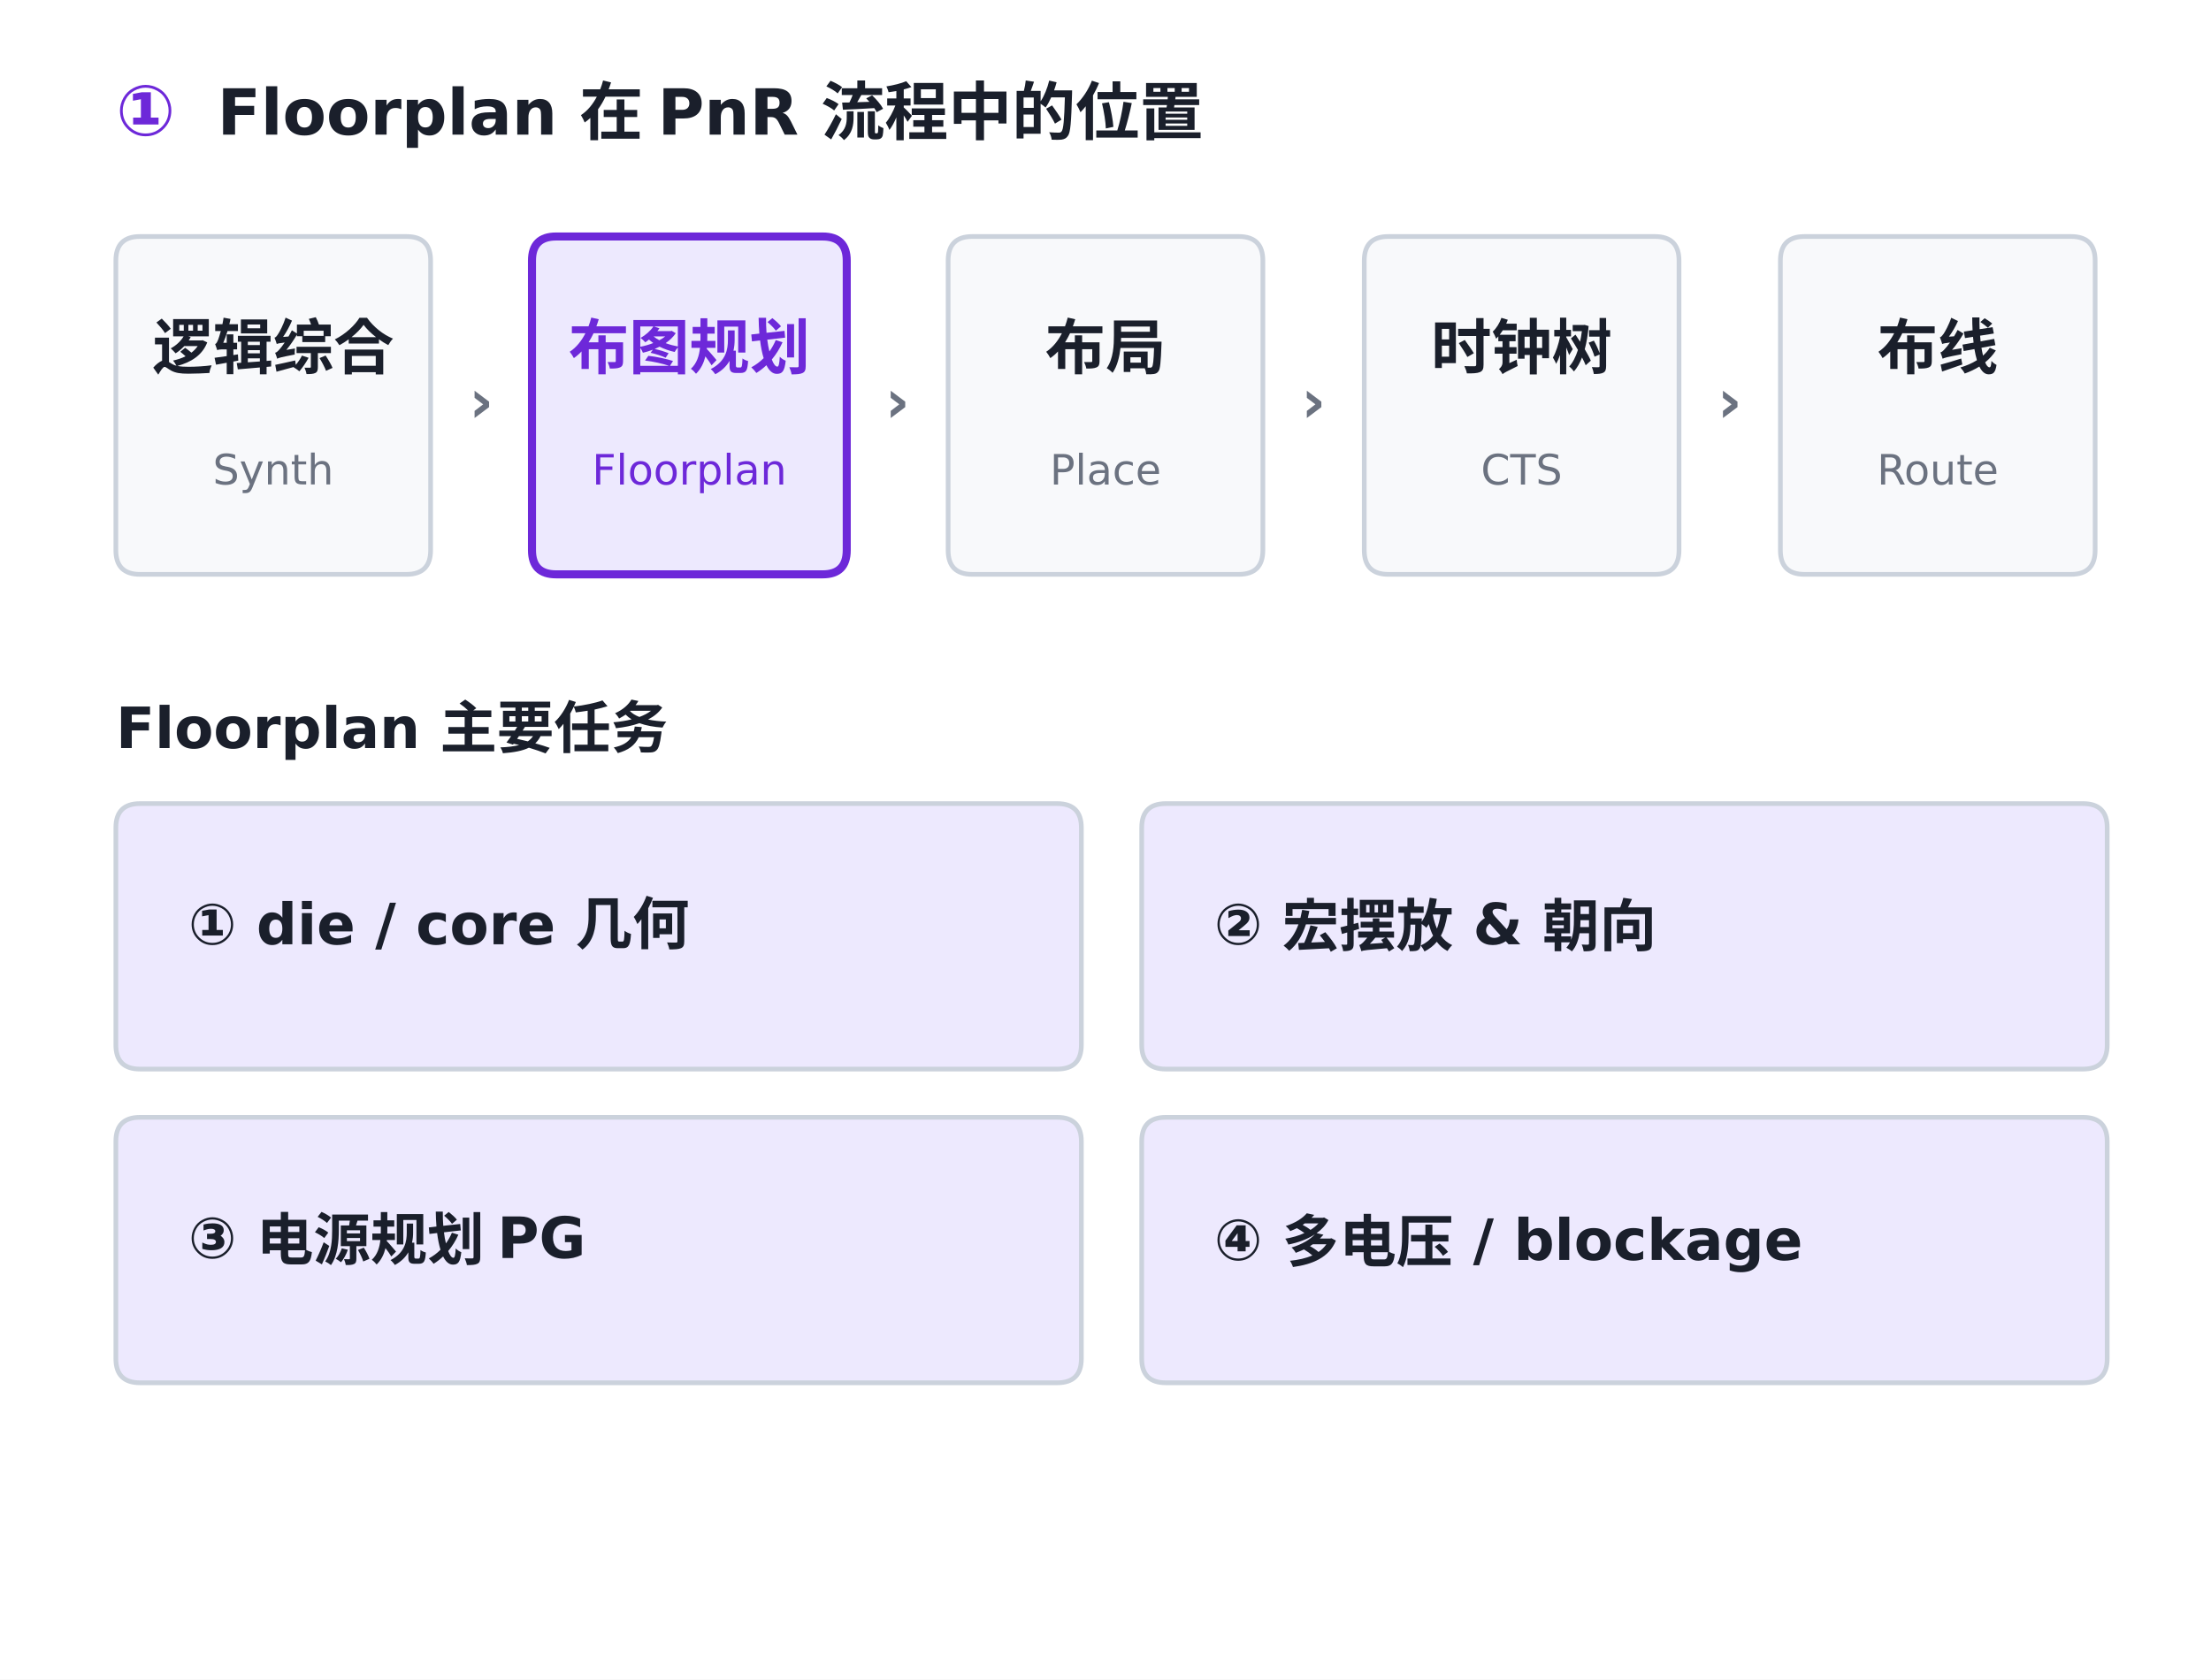
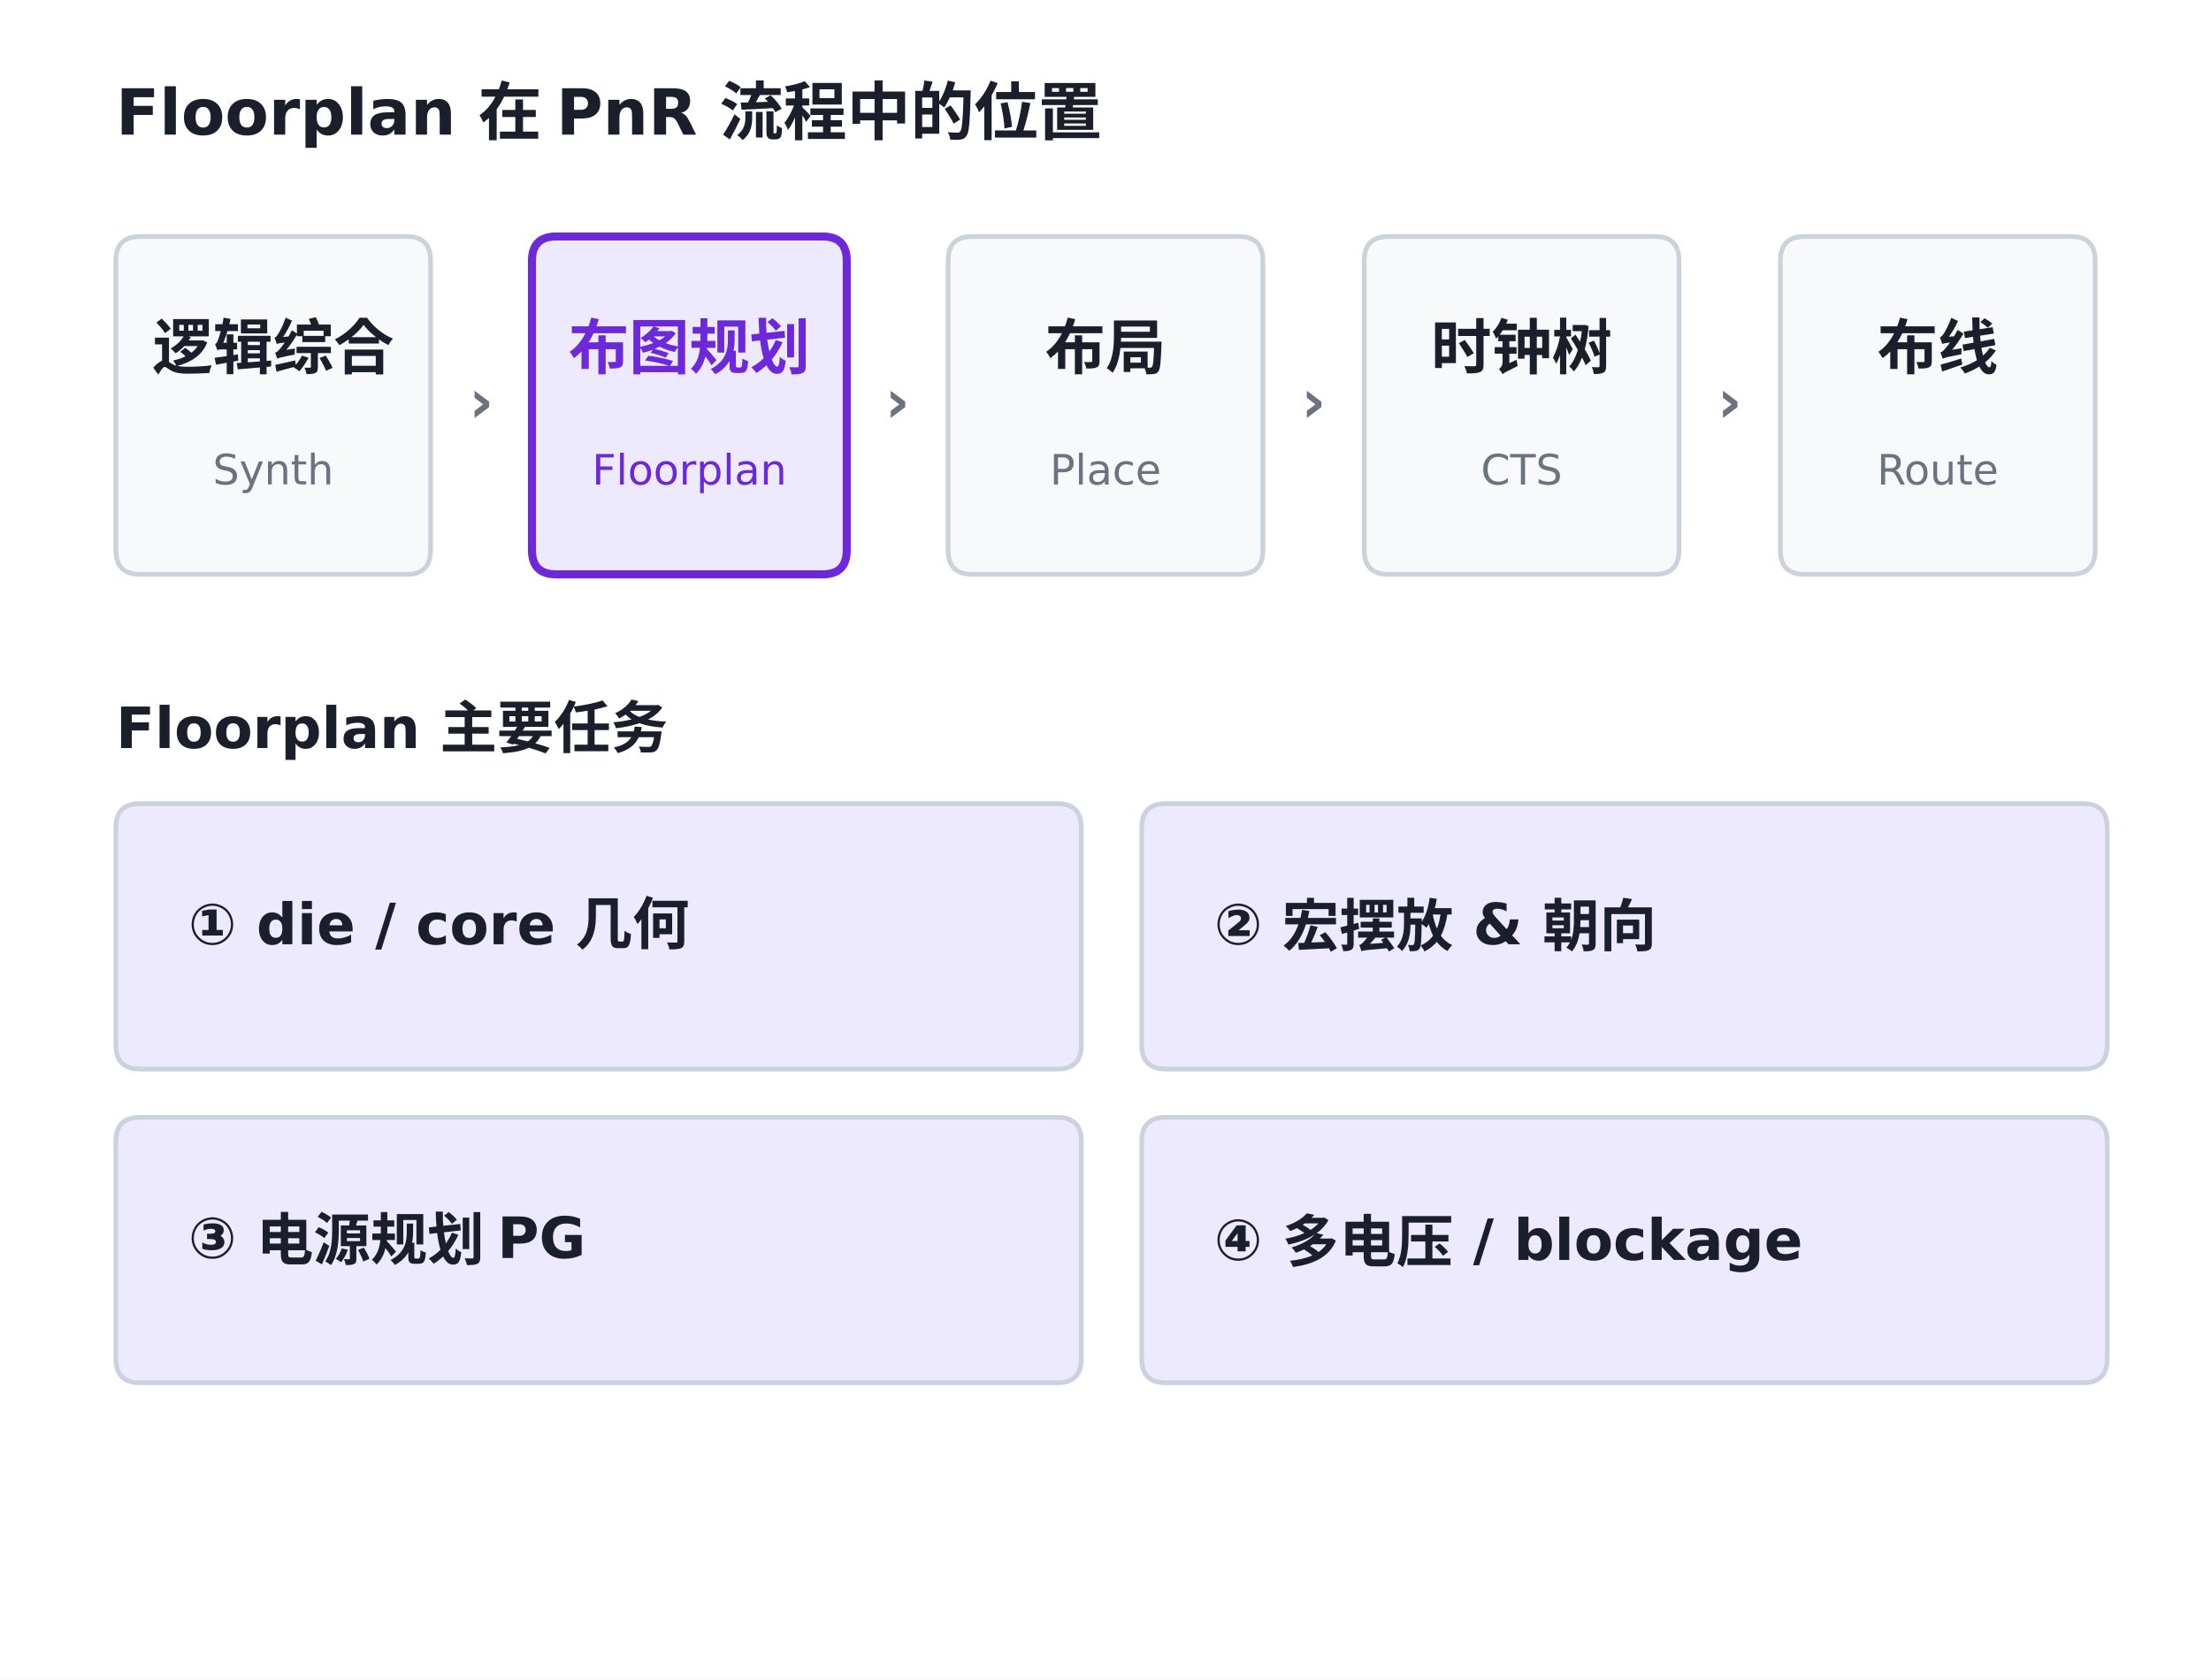
<svg xmlns="http://www.w3.org/2000/svg" width="659.52pt" height="501.12pt" viewBox="0 0 659.52 501.12" version="1.1">
  <defs>
    <style type="text/css">*{stroke-linejoin: round; stroke-linecap: butt}</style>
  </defs>
  <g id="figure_1">
    <g id="patch_1">
      <path d="M 0 501.12  L 659.52 501.12  L 659.52 0  L 0 0  z " style="fill: #ffffff" />
    </g>
    <g id="axes_1">
      <g id="patch_2">
-         <path d="M 5.76 495.36  L 653.76 495.36  L 653.76 5.76  L 5.76 5.76  z " clip-path="url(#p5410a1eae1)" style="fill: #ffffff" />
+         <path d="M 5.76 495.36  L 653.76 495.36  L 653.76 5.76  L 5.76 5.76  z " clip-path="url(#p736bfae5f3)" style="fill: #ffffff" />
      </g>
      <g id="patch_3">
-         <path d="M 41.76 171.36  L 121.248 171.36  Q 128.448 171.36 128.448 164.16  L 128.448 77.76  Q 128.448 70.56 121.248 70.56  L 41.76 70.56  Q 34.56 70.56 34.56 77.76  L 34.56 164.16  Q 34.56 171.36 41.76 171.36  z " clip-path="url(#p5410a1eae1)" style="fill: #f8f9fb; stroke: #cbd2dc; stroke-width: 1.4; stroke-linejoin: miter" />
+         <path d="M 41.76 171.36  L 121.248 171.36  Q 128.448 171.36 128.448 164.16  L 128.448 77.76  Q 128.448 70.56 121.248 70.56  L 41.76 70.56  Q 34.56 70.56 34.56 77.76  L 34.56 164.16  Q 34.56 171.36 41.76 171.36  z " clip-path="url(#p736bfae5f3)" style="fill: #f8f9fb; stroke: #cbd2dc; stroke-width: 1.4; stroke-linejoin: miter" />
      </g>
      <g id="patch_4">
-         <path d="M 165.888 171.36  L 245.376 171.36  Q 252.576 171.36 252.576 164.16  L 252.576 77.76  Q 252.576 70.56 245.376 70.56  L 165.888 70.56  Q 158.688 70.56 158.688 77.76  L 158.688 164.16  Q 158.688 171.36 165.888 171.36  z " clip-path="url(#p5410a1eae1)" style="fill: #ede9fe; stroke: #6d28d9; stroke-width: 2.4; stroke-linejoin: miter" />
+         <path d="M 165.888 171.36  L 245.376 171.36  Q 252.576 171.36 252.576 164.16  L 252.576 77.76  Q 252.576 70.56 245.376 70.56  L 165.888 70.56  Q 158.688 70.56 158.688 77.76  L 158.688 164.16  Q 158.688 171.36 165.888 171.36  z " clip-path="url(#p736bfae5f3)" style="fill: #ede9fe; stroke: #6d28d9; stroke-width: 2.4; stroke-linejoin: miter" />
      </g>
      <g id="patch_5">
-         <path d="M 290.016 171.36  L 369.504 171.36  Q 376.704 171.36 376.704 164.16  L 376.704 77.76  Q 376.704 70.56 369.504 70.56  L 290.016 70.56  Q 282.816 70.56 282.816 77.76  L 282.816 164.16  Q 282.816 171.36 290.016 171.36  z " clip-path="url(#p5410a1eae1)" style="fill: #f8f9fb; stroke: #cbd2dc; stroke-width: 1.4; stroke-linejoin: miter" />
+         <path d="M 290.016 171.36  L 369.504 171.36  Q 376.704 171.36 376.704 164.16  L 376.704 77.76  Q 376.704 70.56 369.504 70.56  L 290.016 70.56  Q 282.816 70.56 282.816 77.76  L 282.816 164.16  Q 282.816 171.36 290.016 171.36  z " clip-path="url(#p736bfae5f3)" style="fill: #f8f9fb; stroke: #cbd2dc; stroke-width: 1.4; stroke-linejoin: miter" />
      </g>
      <g id="patch_6">
-         <path d="M 414.144 171.36  L 493.632 171.36  Q 500.832 171.36 500.832 164.16  L 500.832 77.76  Q 500.832 70.56 493.632 70.56  L 414.144 70.56  Q 406.944 70.56 406.944 77.76  L 406.944 164.16  Q 406.944 171.36 414.144 171.36  z " clip-path="url(#p5410a1eae1)" style="fill: #f8f9fb; stroke: #cbd2dc; stroke-width: 1.4; stroke-linejoin: miter" />
+         <path d="M 414.144 171.36  L 493.632 171.36  Q 500.832 171.36 500.832 164.16  L 500.832 77.76  Q 500.832 70.56 493.632 70.56  L 414.144 70.56  Q 406.944 70.56 406.944 77.76  L 406.944 164.16  Q 406.944 171.36 414.144 171.36  z " clip-path="url(#p736bfae5f3)" style="fill: #f8f9fb; stroke: #cbd2dc; stroke-width: 1.4; stroke-linejoin: miter" />
      </g>
      <g id="patch_7">
-         <path d="M 538.272 171.36  L 617.76 171.36  Q 624.96 171.36 624.96 164.16  L 624.96 77.76  Q 624.96 70.56 617.76 70.56  L 538.272 70.56  Q 531.072 70.56 531.072 77.76  L 531.072 164.16  Q 531.072 171.36 538.272 171.36  z " clip-path="url(#p5410a1eae1)" style="fill: #f8f9fb; stroke: #cbd2dc; stroke-width: 1.4; stroke-linejoin: miter" />
+         <path d="M 538.272 171.36  L 617.76 171.36  Q 624.96 171.36 624.96 164.16  L 624.96 77.76  Q 624.96 70.56 617.76 70.56  L 538.272 70.56  Q 531.072 70.56 531.072 77.76  L 531.072 164.16  Q 531.072 171.36 538.272 171.36  z " clip-path="url(#p736bfae5f3)" style="fill: #f8f9fb; stroke: #cbd2dc; stroke-width: 1.4; stroke-linejoin: miter" />
      </g>
      <g id="patch_8">
-         <path d="M 41.76 318.96  L 315.36 318.96  Q 322.56 318.96 322.56 311.76  L 322.56 246.96  Q 322.56 239.76 315.36 239.76  L 41.76 239.76  Q 34.56 239.76 34.56 246.96  L 34.56 311.76  Q 34.56 318.96 41.76 318.96  z " clip-path="url(#p5410a1eae1)" style="fill: #ede9fe; stroke: #cbd2dc; stroke-width: 1.4; stroke-linejoin: miter" />
+         <path d="M 41.76 318.96  L 315.36 318.96  Q 322.56 318.96 322.56 311.76  L 322.56 246.96  Q 322.56 239.76 315.36 239.76  L 41.76 239.76  Q 34.56 239.76 34.56 246.96  L 34.56 311.76  Q 34.56 318.96 41.76 318.96  z " clip-path="url(#p736bfae5f3)" style="fill: #ede9fe; stroke: #cbd2dc; stroke-width: 1.4; stroke-linejoin: miter" />
      </g>
      <g id="patch_9">
-         <path d="M 347.76 318.96  L 621.36 318.96  Q 628.56 318.96 628.56 311.76  L 628.56 246.96  Q 628.56 239.76 621.36 239.76  L 347.76 239.76  Q 340.56 239.76 340.56 246.96  L 340.56 311.76  Q 340.56 318.96 347.76 318.96  z " clip-path="url(#p5410a1eae1)" style="fill: #ede9fe; stroke: #cbd2dc; stroke-width: 1.4; stroke-linejoin: miter" />
+         <path d="M 347.76 318.96  L 621.36 318.96  Q 628.56 318.96 628.56 311.76  L 628.56 246.96  Q 628.56 239.76 621.36 239.76  L 347.76 239.76  Q 340.56 239.76 340.56 246.96  L 340.56 311.76  Q 340.56 318.96 347.76 318.96  z " clip-path="url(#p736bfae5f3)" style="fill: #ede9fe; stroke: #cbd2dc; stroke-width: 1.4; stroke-linejoin: miter" />
      </g>
      <g id="patch_10">
-         <path d="M 41.76 412.56  L 315.36 412.56  Q 322.56 412.56 322.56 405.36  L 322.56 340.56  Q 322.56 333.36 315.36 333.36  L 41.76 333.36  Q 34.56 333.36 34.56 340.56  L 34.56 405.36  Q 34.56 412.56 41.76 412.56  z " clip-path="url(#p5410a1eae1)" style="fill: #ede9fe; stroke: #cbd2dc; stroke-width: 1.4; stroke-linejoin: miter" />
+         <path d="M 41.76 412.56  L 315.36 412.56  Q 322.56 412.56 322.56 405.36  L 322.56 340.56  Q 322.56 333.36 315.36 333.36  L 41.76 333.36  Q 34.56 333.36 34.56 340.56  L 34.56 405.36  Q 34.56 412.56 41.76 412.56  z " clip-path="url(#p736bfae5f3)" style="fill: #ede9fe; stroke: #cbd2dc; stroke-width: 1.4; stroke-linejoin: miter" />
      </g>
      <g id="patch_11">
-         <path d="M 347.76 412.56  L 621.36 412.56  Q 628.56 412.56 628.56 405.36  L 628.56 340.56  Q 628.56 333.36 621.36 333.36  L 347.76 333.36  Q 340.56 333.36 340.56 340.56  L 340.56 405.36  Q 340.56 412.56 347.76 412.56  z " clip-path="url(#p5410a1eae1)" style="fill: #ede9fe; stroke: #cbd2dc; stroke-width: 1.4; stroke-linejoin: miter" />
+         <path d="M 347.76 412.56  L 621.36 412.56  Q 628.56 412.56 628.56 405.36  L 628.56 340.56  Q 628.56 333.36 621.36 333.36  L 347.76 333.36  Q 340.56 333.36 340.56 340.56  L 340.56 405.36  Q 340.56 412.56 347.76 412.56  z " clip-path="url(#p736bfae5f3)" style="fill: #ede9fe; stroke: #cbd2dc; stroke-width: 1.4; stroke-linejoin: miter" />
      </g>
      <g id="text_1">
+         <text style="font-weight: 700; font-size: 19px; font-family: 'Microsoft YaHei', 'Microsoft YaHei UI', 'SimHei', 'Segoe UI', 'DejaVu Sans', sans-serif; text-anchor: start; fill: #1a1f2b" x="34.56" y="40.164" transform="rotate(-0 34.56 40.16352)">Floorplan 在 PnR 流程中的位置</text>
+       </g>
+       <g id="text_2">
        <text style="font-weight: 700; font-size: 18px; font-family: 'Microsoft YaHei', 'Microsoft YaHei UI', 'SimHei', 'Segoe UI', 'DejaVu Sans', sans-serif; text-anchor: middle; fill: #1a1f2b" x="81.504" y="110.077" transform="rotate(-0 81.504 110.077)">逻辑综合</text>
      </g>
-       <g id="text_2">
+       <g id="text_3">
        <text style="font-size: 12.5px; font-family: 'Microsoft YaHei', 'Microsoft YaHei UI', 'SimHei', 'Segoe UI', 'DejaVu Sans', sans-serif; text-anchor: middle; fill: #6b7280" x="81.504" y="144.526" transform="rotate(-0 81.504 144.5263)">Synth</text>
      </g>
-       <g id="text_3">
+       <g id="text_4">
        <text style="font-weight: 700; font-size: 18px; font-family: 'Microsoft YaHei', 'Microsoft YaHei UI', 'SimHei', 'Segoe UI', 'DejaVu Sans', sans-serif; text-anchor: middle; fill: #6d28d9" x="205.632" y="110.077" transform="rotate(-0 205.632 110.077)">布图规划</text>
      </g>
-       <g id="text_4">
+       <g id="text_5">
        <text style="font-size: 12.5px; font-family: 'Microsoft YaHei', 'Microsoft YaHei UI', 'SimHei', 'Segoe UI', 'DejaVu Sans', sans-serif; text-anchor: middle; fill: #6d28d9" x="205.632" y="144.562" transform="rotate(-0 205.632 144.5624)">Floorplan</text>
      </g>
-       <g id="text_5">
+       <g id="text_6">
        <text style="font-weight: 700; font-size: 18px; font-family: 'Microsoft YaHei', 'Microsoft YaHei UI', 'SimHei', 'Segoe UI', 'DejaVu Sans', sans-serif; text-anchor: middle; fill: #1a1f2b" x="329.76" y="110.077" transform="rotate(-0 329.76 110.077)">布局</text>
      </g>
-       <g id="text_6">
+       <g id="text_7">
        <text style="font-size: 12.5px; font-family: 'Microsoft YaHei', 'Microsoft YaHei UI', 'SimHei', 'Segoe UI', 'DejaVu Sans', sans-serif; text-anchor: middle; fill: #6b7280" x="329.76" y="144.562" transform="rotate(-0 329.76 144.5624)">Place</text>
      </g>
-       <g id="text_7">
+       <g id="text_8">
        <text style="font-weight: 700; font-size: 18px; font-family: 'Microsoft YaHei', 'Microsoft YaHei UI', 'SimHei', 'Segoe UI', 'DejaVu Sans', sans-serif; text-anchor: middle; fill: #1a1f2b" x="453.888" y="110.077" transform="rotate(-0 453.888 110.077)">时钟树</text>
      </g>
-       <g id="text_8">
+       <g id="text_9">
        <text style="font-size: 12.5px; font-family: 'Microsoft YaHei', 'Microsoft YaHei UI', 'SimHei', 'Segoe UI', 'DejaVu Sans', sans-serif; text-anchor: middle; fill: #6b7280" x="453.888" y="144.562" transform="rotate(-0 453.888 144.5624)">CTS</text>
      </g>
-       <g id="text_9">
+       <g id="text_10">
        <text style="font-weight: 700; font-size: 18px; font-family: 'Microsoft YaHei', 'Microsoft YaHei UI', 'SimHei', 'Segoe UI', 'DejaVu Sans', sans-serif; text-anchor: middle; fill: #1a1f2b" x="578.016" y="110.077" transform="rotate(-0 578.016 110.077)">布线</text>
      </g>
-       <g id="text_10">
+       <g id="text_11">
        <text style="font-size: 12.5px; font-family: 'Microsoft YaHei', 'Microsoft YaHei UI', 'SimHei', 'Segoe UI', 'DejaVu Sans', sans-serif; text-anchor: middle; fill: #6b7280" x="578.016" y="144.562" transform="rotate(-0 578.016 144.5624)">Route</text>
      </g>
-       <g id="text_11">
+       <g id="text_12">
        <text style="font-weight: 700; font-size: 17px; font-family: 'Microsoft YaHei', 'Microsoft YaHei UI', 'SimHei', 'Segoe UI', 'DejaVu Sans', sans-serif; text-anchor: start; fill: #1a1f2b" x="34.56" y="223.19" transform="rotate(-0 34.56 223.1896)">Floorplan 主要任务</text>
      </g>
-       <g id="text_12">
+       <g id="text_13">
        <text style="font-weight: 700; font-size: 17px; font-family: 'Microsoft YaHei', 'Microsoft YaHei UI', 'SimHei', 'Segoe UI', 'DejaVu Sans', sans-serif; text-anchor: start; fill: #1a1f2b" x="56.16" y="281.729" transform="rotate(-0 56.16 281.7294)">① die / core 几何</text>
      </g>
-       <g id="text_13">
+       <g id="text_14">
        <text style="font-weight: 700; font-size: 17px; font-family: 'Microsoft YaHei', 'Microsoft YaHei UI', 'SimHei', 'Segoe UI', 'DejaVu Sans', sans-serif; text-anchor: start; fill: #1a1f2b" x="362.16" y="281.729" transform="rotate(-0 362.16 281.7294)">② 宏摆放 &amp; 朝向</text>
      </g>
-       <g id="text_14">
+       <g id="text_15">
        <text style="font-weight: 700; font-size: 17px; font-family: 'Microsoft YaHei', 'Microsoft YaHei UI', 'SimHei', 'Segoe UI', 'DejaVu Sans', sans-serif; text-anchor: start; fill: #1a1f2b" x="56.16" y="375.329" transform="rotate(-0 56.16 375.3294)">③ 电源规划 PG</text>
      </g>
-       <g id="text_15">
+       <g id="text_16">
        <text style="font-weight: 700; font-size: 17px; font-family: 'Microsoft YaHei', 'Microsoft YaHei UI', 'SimHei', 'Segoe UI', 'DejaVu Sans', sans-serif; text-anchor: start; fill: #1a1f2b" x="362.16" y="375.908" transform="rotate(-0 362.16 375.9084)">④ 多电压 / blockage</text>
      </g>
-       <g id="text_16">
+       <g id="text_17">
        <text style="font-weight: 700; font-size: 18px; font-family: 'Microsoft YaHei', 'Microsoft YaHei UI', 'SimHei', 'Segoe UI', 'DejaVu Sans', sans-serif; text-anchor: middle; fill: #6b7280" x="143.568" y="125.917" transform="rotate(-0 143.568 125.917)">›</text>
      </g>
-       <g id="text_17">
+       <g id="text_18">
        <text style="font-weight: 700; font-size: 18px; font-family: 'Microsoft YaHei', 'Microsoft YaHei UI', 'SimHei', 'Segoe UI', 'DejaVu Sans', sans-serif; text-anchor: middle; fill: #6b7280" x="267.696" y="125.917" transform="rotate(-0 267.696 125.917)">›</text>
      </g>
-       <g id="text_18">
+       <g id="text_19">
        <text style="font-weight: 700; font-size: 18px; font-family: 'Microsoft YaHei', 'Microsoft YaHei UI', 'SimHei', 'Segoe UI', 'DejaVu Sans', sans-serif; text-anchor: middle; fill: #6b7280" x="391.824" y="125.917" transform="rotate(-0 391.824 125.917)">›</text>
      </g>
-       <g id="text_19">
+       <g id="text_20">
        <text style="font-weight: 700; font-size: 18px; font-family: 'Microsoft YaHei', 'Microsoft YaHei UI', 'SimHei', 'Segoe UI', 'DejaVu Sans', sans-serif; text-anchor: middle; fill: #6b7280" x="515.952" y="125.917" transform="rotate(-0 515.952 125.917)">›</text>
-       </g>
-       <g id="text_20">
-         <text style="font-weight: 700; font-size: 21px; font-family: 'Microsoft YaHei', 'Microsoft YaHei UI', 'SimHei', 'Segoe UI', 'DejaVu Sans', sans-serif; text-anchor: start; fill: #6d28d9" x="34.56" y="40.343" transform="rotate(-0 34.56 40.3432)">①</text>
-       </g>
-       <g id="text_21">
-         <text style="font-weight: 700; font-size: 19px; font-family: 'Microsoft YaHei', 'Microsoft YaHei UI', 'SimHei', 'Segoe UI', 'DejaVu Sans', sans-serif; text-anchor: start; fill: #1a1f2b" x="64.8" y="40.164" transform="rotate(-0 64.8 40.16352)">Floorplan 在 PnR 流程中的位置</text>
      </g>
    </g>
  </g>
  <defs>
-     <clipPath id="p5410a1eae1">
+     <clipPath id="p736bfae5f3">
      <rect x="5.76" y="5.76" width="648" height="489.6" />
    </clipPath>
  </defs>
</svg>
